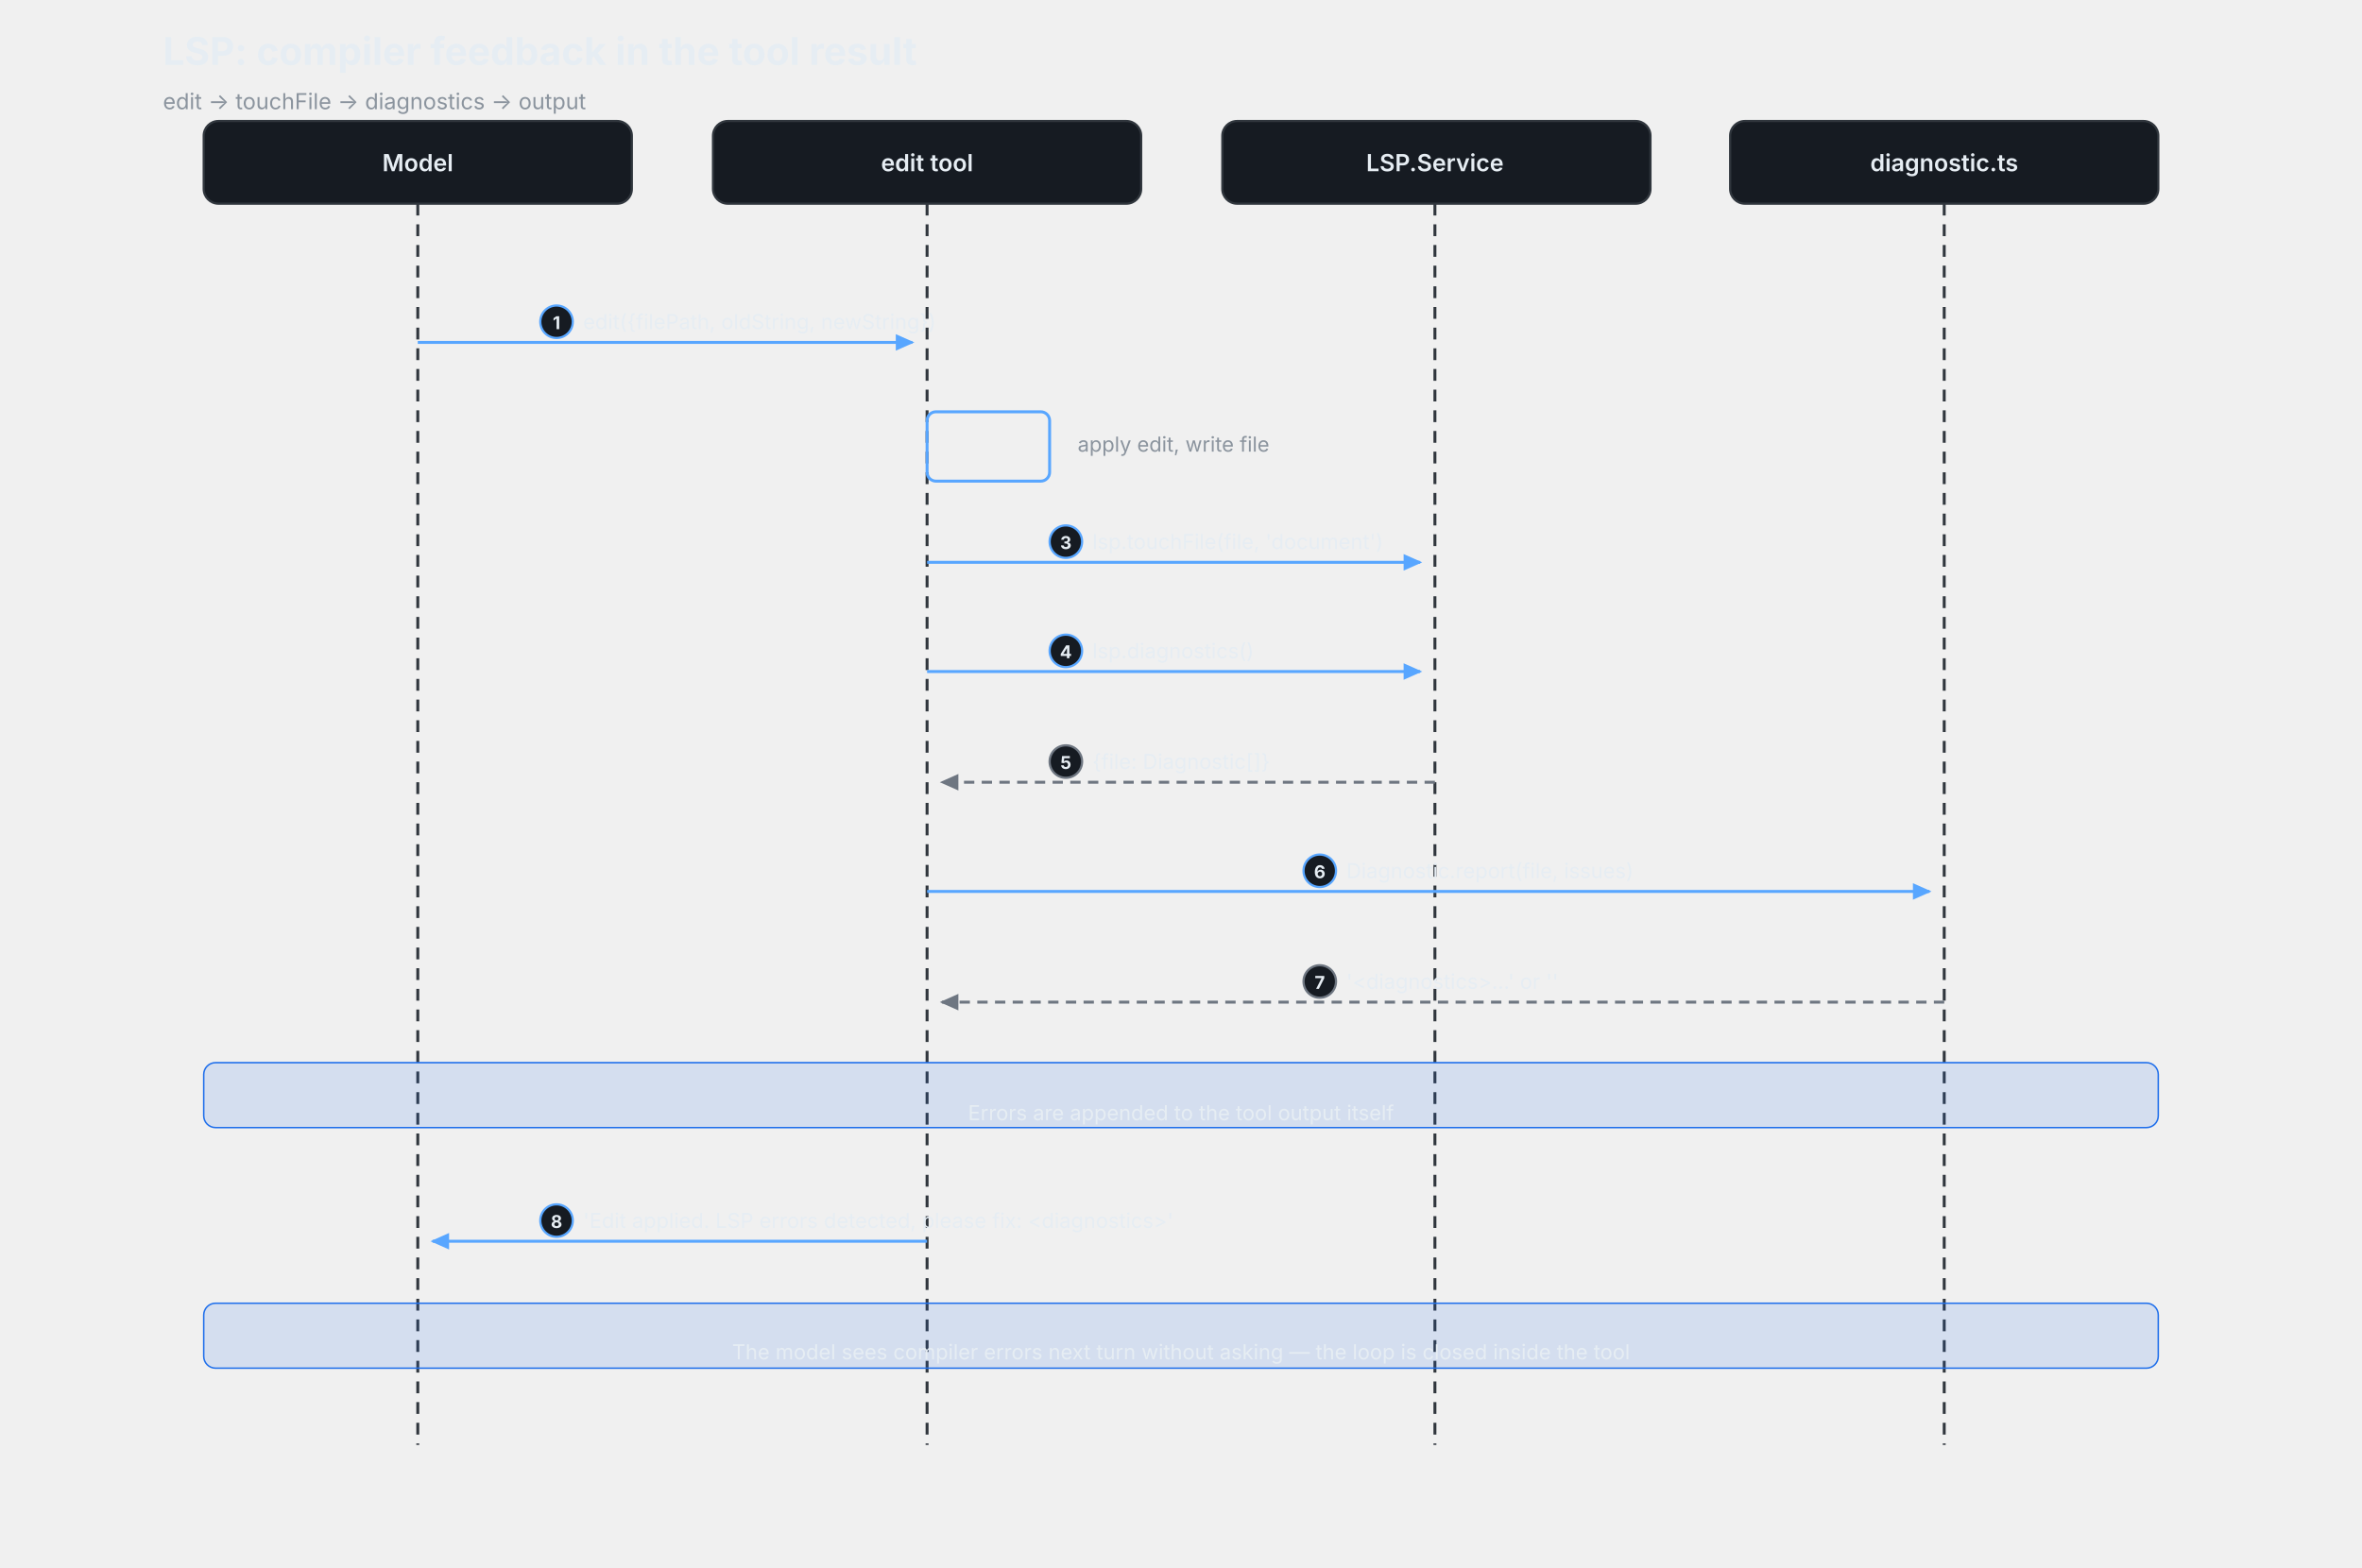
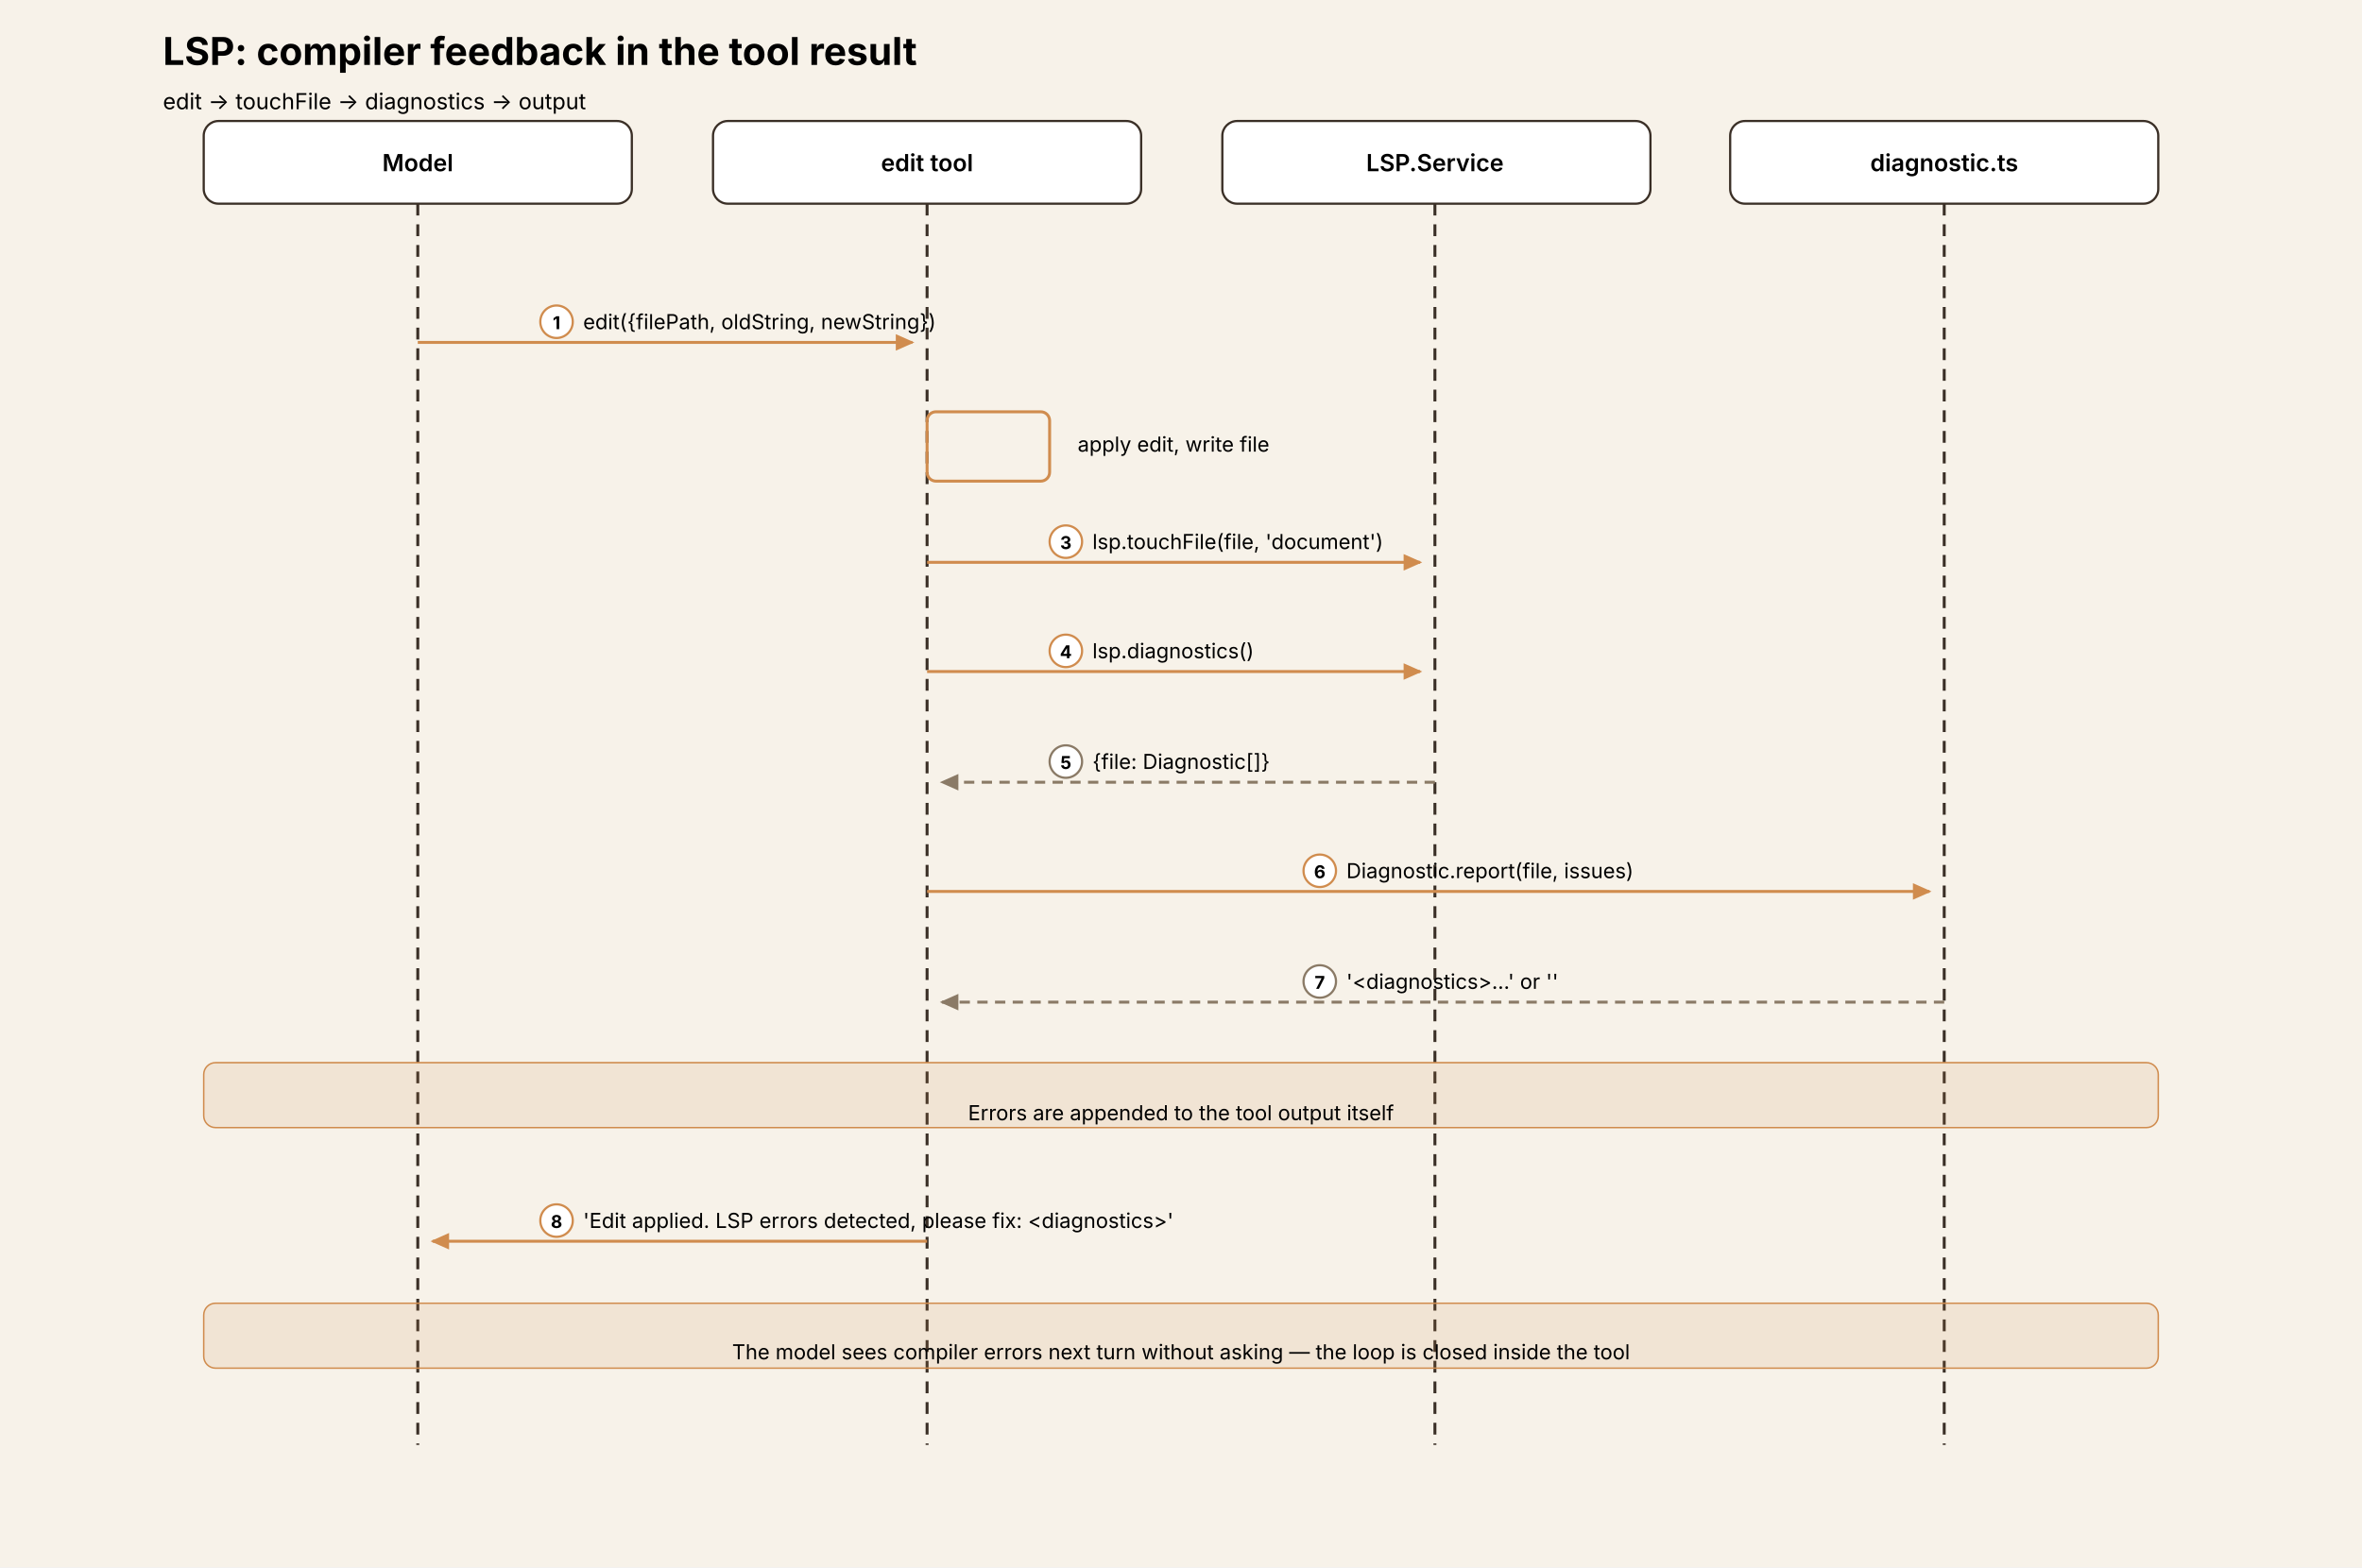
<svg xmlns="http://www.w3.org/2000/svg" viewBox="0 0 1600 1062" width="1600" font-family="system-ui, -apple-system, sans-serif">
  <defs>
    <marker id="arrc" viewBox="0 0 10 10" refX="8" refY="5" markerWidth="7" markerHeight="7" orient="auto-start-reverse">
-       <path d="M 0 1 L 9 5 L 0 9 z" fill="#58a6ff" />
+       <path d="M 0 1 L 9 5 L 0 9 z" fill="#d08c4e" />
    </marker>
    <marker id="arrr" viewBox="0 0 10 10" refX="8" refY="5" markerWidth="7" markerHeight="7" orient="auto-start-reverse">
-       <path d="M 0 1 L 9 5 L 0 9 z" fill="#6e7681" />
+       <path d="M 0 1 L 9 5 L 0 9 z" fill="#8a7a66" />
    </marker>
  </defs>
-   <text x="110.345" y="44" font-size="26" font-weight="700" fill="#e6edf3">LSP: compiler feedback in the tool result</text>
-   <text x="110.345" y="74" font-size="15" fill="#8b949e">edit -&gt; touchFile -&gt; diagnostics -&gt; output</text>
-   <line x1="283" y1="110" x2="283" y2="979" stroke="#30363d" stroke-width="2" stroke-dasharray="8 6" />
-   <rect x="138" y="82" width="290" height="56" rx="10" fill="#161b22" stroke="#30363d" stroke-width="1.5" />
-   <text x="283" y="116" text-anchor="middle" font-size="16" font-weight="600" fill="#e6edf3">Model</text>
-   <line x1="628" y1="110" x2="628" y2="979" stroke="#30363d" stroke-width="2" stroke-dasharray="8 6" />
-   <rect x="483" y="82" width="290" height="56" rx="10" fill="#161b22" stroke="#30363d" stroke-width="1.5" />
-   <text x="628" y="116" text-anchor="middle" font-size="16" font-weight="600" fill="#e6edf3">edit tool</text>
-   <line x1="972" y1="110" x2="972" y2="979" stroke="#30363d" stroke-width="2" stroke-dasharray="8 6" />
-   <rect x="828" y="82" width="290" height="56" rx="10" fill="#161b22" stroke="#30363d" stroke-width="1.5" />
-   <text x="972" y="116" text-anchor="middle" font-size="16" font-weight="600" fill="#e6edf3">LSP.Service</text>
-   <line x1="1317" y1="110" x2="1317" y2="979" stroke="#30363d" stroke-width="2" stroke-dasharray="8 6" />
-   <rect x="1172" y="82" width="290" height="56" rx="10" fill="#161b22" stroke="#30363d" stroke-width="1.5" />
-   <text x="1317" y="116" text-anchor="middle" font-size="16" font-weight="600" fill="#e6edf3">diagnostic.ts</text>
-   <line x1="283" y1="232" x2="618" y2="232" stroke="#58a6ff" stroke-width="2" marker-end="url(#arrc)" />
-   <circle cx="377" cy="218" r="11" fill="#161b22" stroke="#58a6ff" stroke-width="1.5" />
-   <text x="377" y="223" text-anchor="middle" font-size="12" font-weight="700" fill="#e6edf3">1</text>
-   <text x="395" y="223" font-size="14" fill="#e6edf3">edit({filePath, oldString, newString})</text>
-   <rect x="628" y="279" width="83" height="47" rx="6" fill="none" stroke="#58a6ff" stroke-width="2" />
-   <text x="730" y="306" font-size="14" fill="#8b949e">apply edit, write file</text>
-   <line x1="628" y1="381" x2="962" y2="381" stroke="#58a6ff" stroke-width="2" marker-end="url(#arrc)" />
-   <circle cx="722" cy="367" r="11" fill="#161b22" stroke="#58a6ff" stroke-width="1.5" />
-   <text x="722" y="372" text-anchor="middle" font-size="12" font-weight="700" fill="#e6edf3">3</text>
-   <text x="740" y="372" font-size="14" fill="#e6edf3">lsp.touchFile(file, 'document')</text>
-   <line x1="628" y1="455" x2="962" y2="455" stroke="#58a6ff" stroke-width="2" marker-end="url(#arrc)" />
-   <circle cx="722" cy="441" r="11" fill="#161b22" stroke="#58a6ff" stroke-width="1.5" />
-   <text x="722" y="446" text-anchor="middle" font-size="12" font-weight="700" fill="#e6edf3">4</text>
-   <text x="740" y="446" font-size="14" fill="#e6edf3">lsp.diagnostics()</text>
-   <line x1="972" y1="530" x2="638" y2="530" stroke="#6e7681" stroke-width="2" stroke-dasharray="7 5" marker-end="url(#arrr)" />
-   <circle cx="722" cy="516" r="11" fill="#161b22" stroke="#6e7681" stroke-width="1.5" />
-   <text x="722" y="521" text-anchor="middle" font-size="12" font-weight="700" fill="#e6edf3">5</text>
-   <text x="740" y="521" font-size="14" fill="#e6edf3">{file: Diagnostic[]}</text>
-   <line x1="628" y1="604" x2="1307" y2="604" stroke="#58a6ff" stroke-width="2" marker-end="url(#arrc)" />
-   <circle cx="894" cy="590" r="11" fill="#161b22" stroke="#58a6ff" stroke-width="1.5" />
-   <text x="894" y="595" text-anchor="middle" font-size="12" font-weight="700" fill="#e6edf3">6</text>
-   <text x="912" y="595" font-size="14" fill="#e6edf3">Diagnostic.report(file, issues)</text>
-   <line x1="1317" y1="679" x2="638" y2="679" stroke="#6e7681" stroke-width="2" stroke-dasharray="7 5" marker-end="url(#arrr)" />
-   <circle cx="894" cy="665" r="11" fill="#161b22" stroke="#6e7681" stroke-width="1.5" />
-   <text x="894" y="670" text-anchor="middle" font-size="12" font-weight="700" fill="#e6edf3">7</text>
-   <text x="912" y="670" font-size="14" fill="#e6edf3">'&lt;diagnostics&gt;...' or ''</text>
-   <rect x="138" y="720" width="1324" height="44" rx="8" fill="#1f6feb22" stroke="#1f6feb" stroke-width="1" />
-   <text x="800" y="759" text-anchor="middle" font-size="14" fill="#e6edf3">Errors are appended to the tool output itself</text>
-   <line x1="628" y1="841" x2="293" y2="841" stroke="#58a6ff" stroke-width="2" marker-end="url(#arrc)" />
-   <circle cx="377" cy="827" r="11" fill="#161b22" stroke="#58a6ff" stroke-width="1.5" />
-   <text x="377" y="832" text-anchor="middle" font-size="12" font-weight="700" fill="#e6edf3">8</text>
-   <text x="395" y="832" font-size="14" fill="#e6edf3">'Edit applied. LSP errors detected, please fix: &lt;diagnostics&gt;'</text>
-   <rect x="138" y="883" width="1324" height="44" rx="8" fill="#1f6feb22" stroke="#1f6feb" stroke-width="1" />
-   <text x="800" y="921" text-anchor="middle" font-size="14" fill="#e6edf3">The model sees compiler errors next turn without asking — the loop is closed inside the tool</text>
+   <rect x="0" y="0" width="1600" height="1062" fill="#f7f2e9" />
+   <text x="110.345" y="44" font-size="26" font-weight="700" fill="#000000">LSP: compiler feedback in the tool result</text>
+   <text x="110.345" y="74" font-size="15" fill="#000000">edit -&gt; touchFile -&gt; diagnostics -&gt; output</text>
+   <line x1="283" y1="110" x2="283" y2="979" stroke="#3a2f26" stroke-width="2" stroke-dasharray="8 6" />
+   <rect x="138" y="82" width="290" height="56" rx="10" fill="#ffffff" stroke="#3a2f26" stroke-width="1.5" />
+   <text x="283" y="116" text-anchor="middle" font-size="16" font-weight="600" fill="#000000">Model</text>
+   <line x1="628" y1="110" x2="628" y2="979" stroke="#3a2f26" stroke-width="2" stroke-dasharray="8 6" />
+   <rect x="483" y="82" width="290" height="56" rx="10" fill="#ffffff" stroke="#3a2f26" stroke-width="1.5" />
+   <text x="628" y="116" text-anchor="middle" font-size="16" font-weight="600" fill="#000000">edit tool</text>
+   <line x1="972" y1="110" x2="972" y2="979" stroke="#3a2f26" stroke-width="2" stroke-dasharray="8 6" />
+   <rect x="828" y="82" width="290" height="56" rx="10" fill="#ffffff" stroke="#3a2f26" stroke-width="1.5" />
+   <text x="972" y="116" text-anchor="middle" font-size="16" font-weight="600" fill="#000000">LSP.Service</text>
+   <line x1="1317" y1="110" x2="1317" y2="979" stroke="#3a2f26" stroke-width="2" stroke-dasharray="8 6" />
+   <rect x="1172" y="82" width="290" height="56" rx="10" fill="#ffffff" stroke="#3a2f26" stroke-width="1.5" />
+   <text x="1317" y="116" text-anchor="middle" font-size="16" font-weight="600" fill="#000000">diagnostic.ts</text>
+   <line x1="283" y1="232" x2="618" y2="232" stroke="#d08c4e" stroke-width="2" marker-end="url(#arrc)" />
+   <circle cx="377" cy="218" r="11" fill="#ffffff" stroke="#d08c4e" stroke-width="1.5" />
+   <text x="377" y="223" text-anchor="middle" font-size="12" font-weight="700" fill="#000000">1</text>
+   <text x="395" y="223" font-size="14" fill="#000000">edit({filePath, oldString, newString})</text>
+   <rect x="628" y="279" width="83" height="47" rx="6" fill="none" stroke="#d08c4e" stroke-width="2" />
+   <text x="730" y="306" font-size="14" fill="#000000">apply edit, write file</text>
+   <line x1="628" y1="381" x2="962" y2="381" stroke="#d08c4e" stroke-width="2" marker-end="url(#arrc)" />
+   <circle cx="722" cy="367" r="11" fill="#ffffff" stroke="#d08c4e" stroke-width="1.5" />
+   <text x="722" y="372" text-anchor="middle" font-size="12" font-weight="700" fill="#000000">3</text>
+   <text x="740" y="372" font-size="14" fill="#000000">lsp.touchFile(file, 'document')</text>
+   <line x1="628" y1="455" x2="962" y2="455" stroke="#d08c4e" stroke-width="2" marker-end="url(#arrc)" />
+   <circle cx="722" cy="441" r="11" fill="#ffffff" stroke="#d08c4e" stroke-width="1.5" />
+   <text x="722" y="446" text-anchor="middle" font-size="12" font-weight="700" fill="#000000">4</text>
+   <text x="740" y="446" font-size="14" fill="#000000">lsp.diagnostics()</text>
+   <line x1="972" y1="530" x2="638" y2="530" stroke="#8a7a66" stroke-width="2" stroke-dasharray="7 5" marker-end="url(#arrr)" />
+   <circle cx="722" cy="516" r="11" fill="#ffffff" stroke="#8a7a66" stroke-width="1.5" />
+   <text x="722" y="521" text-anchor="middle" font-size="12" font-weight="700" fill="#000000">5</text>
+   <text x="740" y="521" font-size="14" fill="#000000">{file: Diagnostic[]}</text>
+   <line x1="628" y1="604" x2="1307" y2="604" stroke="#d08c4e" stroke-width="2" marker-end="url(#arrc)" />
+   <circle cx="894" cy="590" r="11" fill="#ffffff" stroke="#d08c4e" stroke-width="1.5" />
+   <text x="894" y="595" text-anchor="middle" font-size="12" font-weight="700" fill="#000000">6</text>
+   <text x="912" y="595" font-size="14" fill="#000000">Diagnostic.report(file, issues)</text>
+   <line x1="1317" y1="679" x2="638" y2="679" stroke="#8a7a66" stroke-width="2" stroke-dasharray="7 5" marker-end="url(#arrr)" />
+   <circle cx="894" cy="665" r="11" fill="#ffffff" stroke="#8a7a66" stroke-width="1.5" />
+   <text x="894" y="670" text-anchor="middle" font-size="12" font-weight="700" fill="#000000">7</text>
+   <text x="912" y="670" font-size="14" fill="#000000">'&lt;diagnostics&gt;...' or ''</text>
+   <rect x="138" y="720" width="1324" height="44" rx="8" fill="#d08c4e22" stroke="#d08c4e" stroke-width="1" />
+   <text x="800" y="759" text-anchor="middle" font-size="14" fill="#000000">Errors are appended to the tool output itself</text>
+   <line x1="628" y1="841" x2="293" y2="841" stroke="#d08c4e" stroke-width="2" marker-end="url(#arrc)" />
+   <circle cx="377" cy="827" r="11" fill="#ffffff" stroke="#d08c4e" stroke-width="1.5" />
+   <text x="377" y="832" text-anchor="middle" font-size="12" font-weight="700" fill="#000000">8</text>
+   <text x="395" y="832" font-size="14" fill="#000000">'Edit applied. LSP errors detected, please fix: &lt;diagnostics&gt;'</text>
+   <rect x="138" y="883" width="1324" height="44" rx="8" fill="#d08c4e22" stroke="#d08c4e" stroke-width="1" />
+   <text x="800" y="921" text-anchor="middle" font-size="14" fill="#000000">The model sees compiler errors next turn without asking — the loop is closed inside the tool</text>
</svg>
